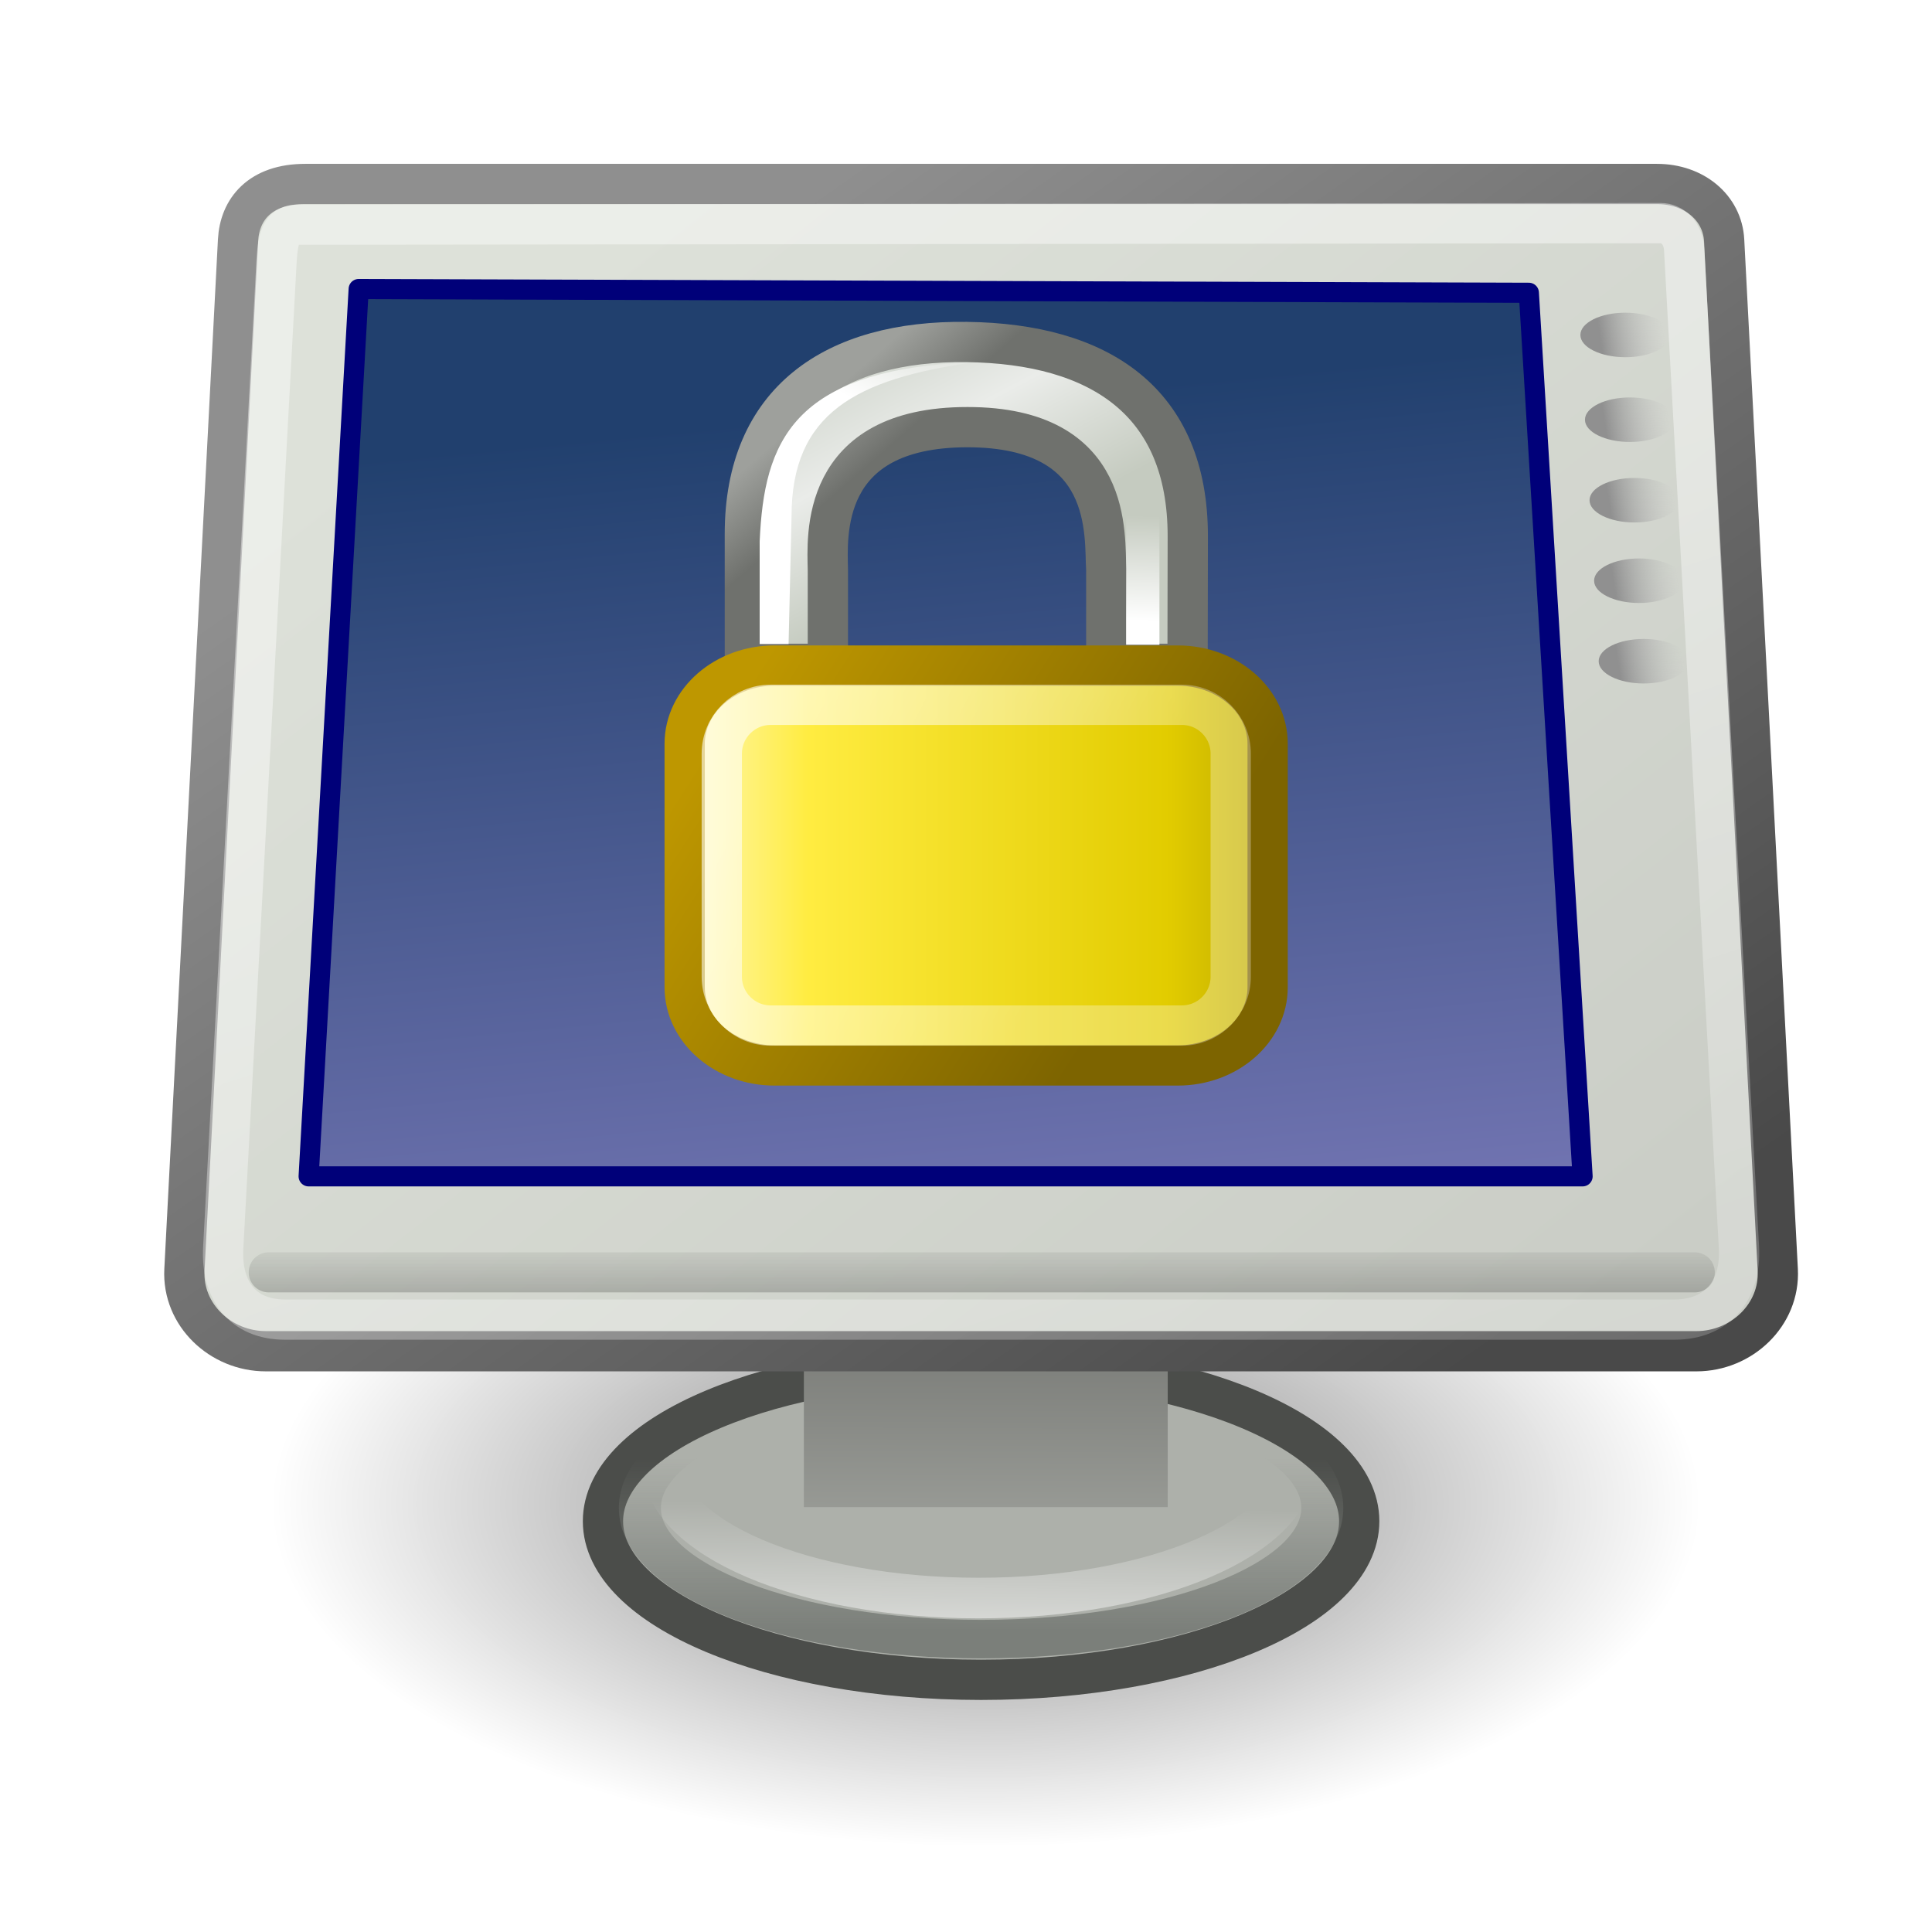
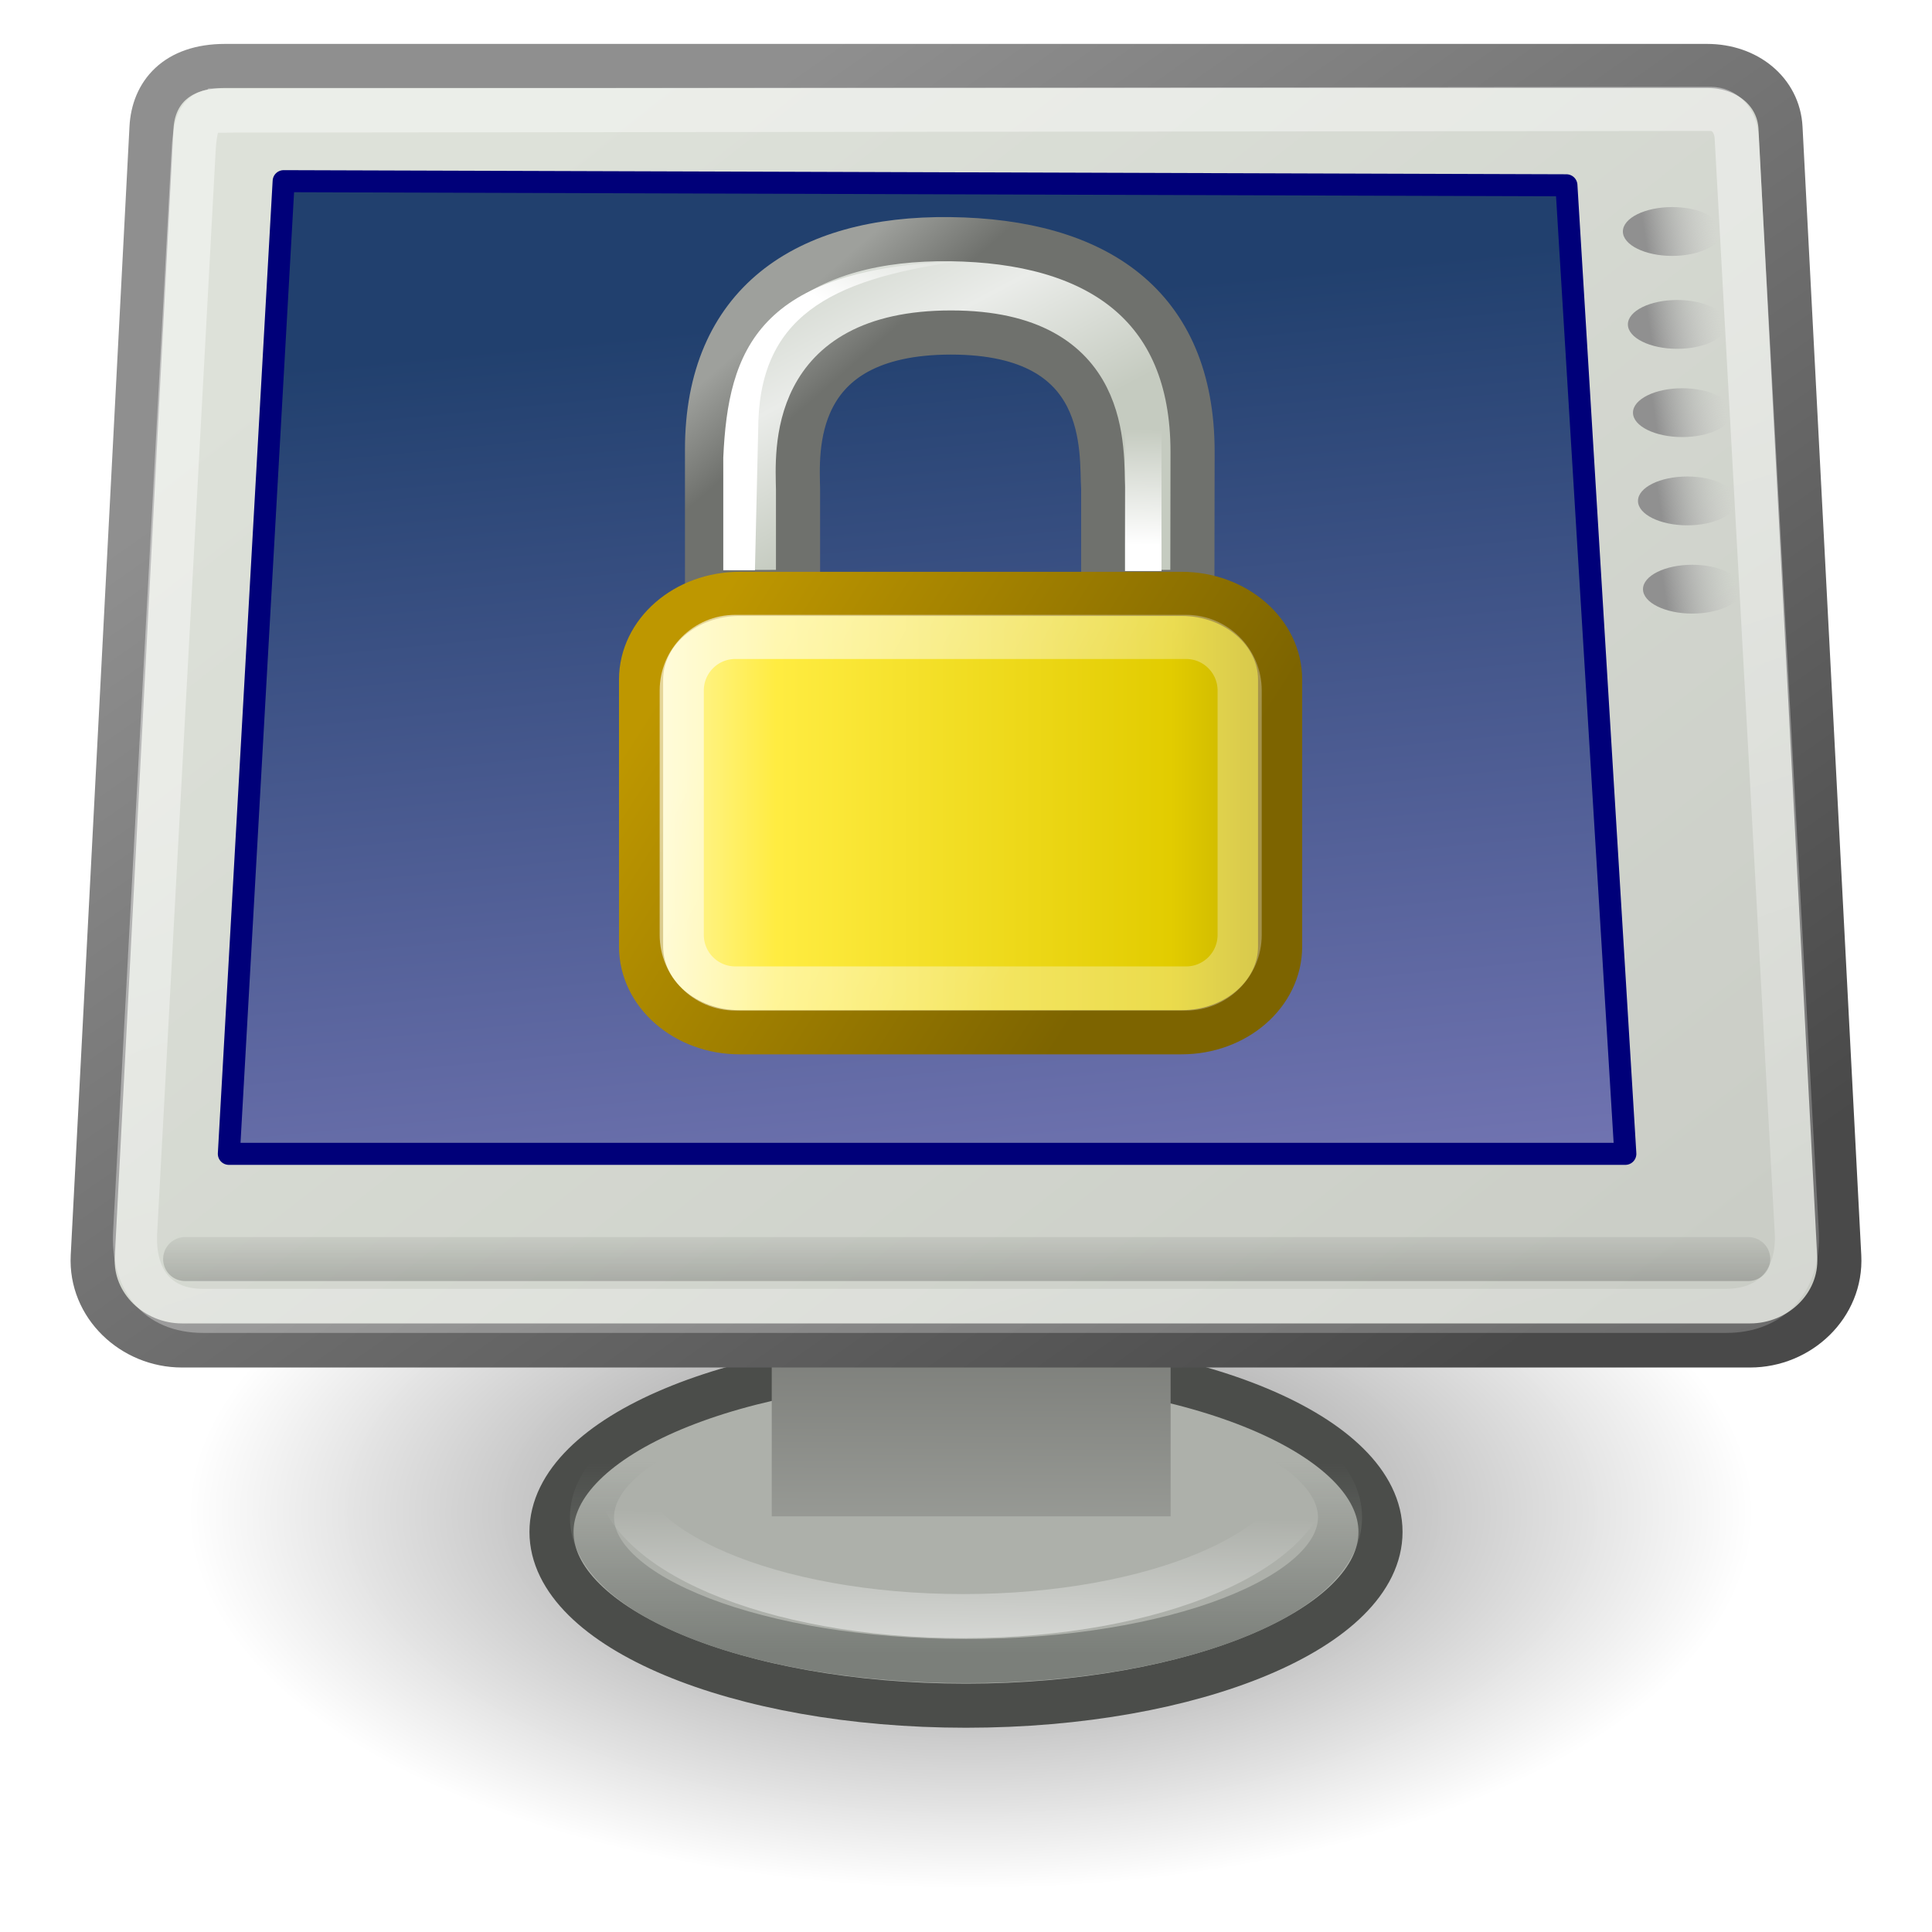
- <svg xmlns="http://www.w3.org/2000/svg" xmlns:xlink="http://www.w3.org/1999/xlink" width="48px" height="48px" id="svg2327" version="1.1">
+ <svg xmlns="http://www.w3.org/2000/svg" xmlns:xlink="http://www.w3.org/1999/xlink" width="22" height="22" id="svg2327" version="1.1">
  <defs id="defs3">
    <linearGradient id="linearGradient12071">
      <stop style="stop-color:#ffffff;stop-opacity:1;" offset="0" id="stop12073" />
      <stop style="stop-color:#ffffff;stop-opacity:0;" offset="1" id="stop12075" />
    </linearGradient>
    <linearGradient id="linearGradient9845">
      <stop style="stop-color:#ffffff;stop-opacity:1;" offset="0" id="stop9847" />
      <stop style="stop-color:#ffffff;stop-opacity:0.495;" offset="1" id="stop9849" />
    </linearGradient>
    <linearGradient id="linearGradient11327">
      <stop style="stop-color:#7d6400;stop-opacity:1;" offset="0" id="stop11329" />
      <stop style="stop-color:#be9700;stop-opacity:1;" offset="1" id="stop11331" />
    </linearGradient>
    <linearGradient id="linearGradient2092">
      <stop id="stop2094" offset="0" style="stop-color:#fff7b0;stop-opacity:1;" />
      <stop style="stop-color:#ffec41;stop-opacity:1;" offset="0.21" id="stop2098" />
      <stop id="stop2293" offset="0.84" style="stop-color:#e2cc00;stop-opacity:1;" />
      <stop id="stop2100" offset="1" style="stop-color:#c3af00;stop-opacity:1;" />
    </linearGradient>
    <linearGradient id="linearGradient11335">
      <stop style="stop-color:#6f716d;stop-opacity:1;" offset="0" id="stop11337" />
      <stop style="stop-color:#9ea09c;stop-opacity:1;" offset="1" id="stop11339" />
    </linearGradient>
    <linearGradient id="linearGradient10591">
      <stop style="stop-color:#cad0c6;stop-opacity:1;" offset="0" id="stop10593" />
      <stop id="stop10599" offset="0.5" style="stop-color:#eaece9;stop-opacity:1;" />
      <stop style="stop-color:#c5cbc0;stop-opacity:1;" offset="1" id="stop10595" />
    </linearGradient>
    <linearGradient id="linearGradient2329">
      <stop id="stop2331" offset="0" style="stop-color:#ffffff;stop-opacity:1;" />
      <stop id="stop2333" offset="1" style="stop-color:#ffffff;stop-opacity:0;" />
    </linearGradient>
    <linearGradient id="linearGradient2321">
      <stop id="stop2323" offset="0" style="stop-color:#7b7f7a;stop-opacity:1;" />
      <stop id="stop2325" offset="1" style="stop-color:#7b7f7a;stop-opacity:0;" />
    </linearGradient>
    <linearGradient id="linearGradient2711">
      <stop id="stop2713" offset="0" style="stop-color:#909090;stop-opacity:1;" />
      <stop id="stop2715" offset="1" style="stop-color:#bebebe;stop-opacity:0;" />
    </linearGradient>
    <linearGradient id="linearGradient2701">
      <stop id="stop2703" offset="0" style="stop-color:#585956;stop-opacity:1;" />
      <stop id="stop2705" offset="1" style="stop-color:#bbbeb8;stop-opacity:1;" />
    </linearGradient>
    <linearGradient id="linearGradient2683">
      <stop id="stop2685" offset="0" style="stop-color:#000000;stop-opacity:1;" />
      <stop id="stop2687" offset="1" style="stop-color:#000000;stop-opacity:0;" />
    </linearGradient>
    <linearGradient id="linearGradient2675">
      <stop id="stop2677" offset="0" style="stop-color:#7979b8;stop-opacity:1" />
      <stop id="stop2679" offset="1" style="stop-color:#21406e;stop-opacity:1" />
    </linearGradient>
    <linearGradient id="linearGradient2667">
      <stop id="stop2669" offset="0" style="stop-color:#ffffff;stop-opacity:1;" />
      <stop id="stop2671" offset="1" style="stop-color:#fcfcff;stop-opacity:0;" />
    </linearGradient>
    <linearGradient id="linearGradient2454">
      <stop style="stop-color:#000000;stop-opacity:1;" offset="0" id="stop2456" />
      <stop style="stop-color:#000000;stop-opacity:0;" offset="1" id="stop2458" />
    </linearGradient>
    <linearGradient id="linearGradient2415">
      <stop style="stop-color:#ffffff;stop-opacity:1;" offset="0" id="stop2417" />
      <stop style="stop-color:#ffffff;stop-opacity:0;" offset="1" id="stop2419" />
    </linearGradient>
    <linearGradient id="linearGradient2253">
      <stop style="stop-color:#8f8f8f;stop-opacity:1;" offset="0" id="stop2255" />
      <stop style="stop-color:#494949;stop-opacity:1;" offset="1" id="stop2257" />
    </linearGradient>
    <linearGradient id="linearGradient2245">
      <stop style="stop-color:#dde1d9;stop-opacity:1;" offset="0" id="stop2247" />
      <stop style="stop-color:#cacdc6;stop-opacity:1;" offset="1" id="stop2249" />
    </linearGradient>
-     <linearGradient xlink:href="#linearGradient2245" id="linearGradient2251" gradientTransform="matrix(1.129863,0,0,0.885063,2.875,1.570628)" x1="8.612" y1="7.229" x2="34.784" y2="33.34" gradientUnits="userSpaceOnUse" />
-     <linearGradient xlink:href="#linearGradient2415" id="linearGradient2421" gradientTransform="matrix(1.108069,0,0,0.902471,5.5,3.875)" x1="17.698" y1="13.005" x2="34.975" y2="55.201" gradientUnits="userSpaceOnUse" />
-     <radialGradient xlink:href="#linearGradient2454" id="radialGradient2460" gradientTransform="scale(1.925808,0.519262)" cx="12.576" cy="67.502" fx="12.576" fy="67.502" r="8.766" gradientUnits="userSpaceOnUse" />
-     <linearGradient gradientUnits="userSpaceOnUse" y2="8.867" x2="16.316" y1="32.622" x1="19.15" gradientTransform="matrix(1.174139,0,0,0.945431,5.221825,1.543476)" id="linearGradient2681" xlink:href="#linearGradient2675" />
-     <linearGradient gradientUnits="userSpaceOnUse" y2="162.451" x2="3.707" y1="171.291" x1="3.707" gradientTransform="matrix(5.705159,0,0,0.17528,5.5,2.195627)" id="linearGradient2689" xlink:href="#linearGradient2683" />
-     <linearGradient gradientUnits="userSpaceOnUse" y2="64.893" x2="12.128" y1="53.535" x1="12.207" gradientTransform="matrix(1.816345,0,0,1.278927,2.5,-40.24508)" id="linearGradient2707" xlink:href="#linearGradient2701" />
-     <linearGradient gradientUnits="userSpaceOnUse" y2="3.845" x2="35.521" y1="3.938" x1="34.301" id="linearGradient2717" xlink:href="#linearGradient2711" />
-     <linearGradient y2="3.845" x2="35.521" y1="3.938" x1="34.301" gradientUnits="userSpaceOnUse" id="linearGradient2721" xlink:href="#linearGradient2711" />
-     <linearGradient y2="3.845" x2="35.521" y1="3.938" x1="34.301" gradientUnits="userSpaceOnUse" id="linearGradient2725" xlink:href="#linearGradient2711" />
-     <linearGradient y2="3.845" x2="35.521" y1="3.938" x1="34.301" gradientUnits="userSpaceOnUse" id="linearGradient2729" xlink:href="#linearGradient2711" />
-     <linearGradient y2="3.845" x2="35.521" y1="3.938" x1="34.301" gradientUnits="userSpaceOnUse" id="linearGradient2733" xlink:href="#linearGradient2711" />
-     <linearGradient y2="31.246" x2="32.537" y1="5.382" x1="10.391" gradientTransform="matrix(1.104397,0,0,0.905471,4.5,2.875)" gradientUnits="userSpaceOnUse" id="linearGradient1561" xlink:href="#linearGradient2253" />
-     <linearGradient gradientUnits="userSpaceOnUse" y2="28.206" x2="-35.658" y1="33.416" x1="-35.658" id="linearGradient2327" xlink:href="#linearGradient2321" />
-     <linearGradient gradientUnits="userSpaceOnUse" y2="30.962" x2="-35.075" y1="34.242" x1="-35.123" id="linearGradient2337" xlink:href="#linearGradient2329" />
+     <linearGradient xlink:href="#linearGradient2245" id="linearGradient2251" gradientTransform="matrix(0.5676694,0,0,0.4446762,0.1979023,25.24395)" x1="8.612" y1="7.229" x2="34.784" y2="33.34" gradientUnits="userSpaceOnUse" />
+     <linearGradient xlink:href="#linearGradient2415" id="linearGradient2421" gradientTransform="matrix(0.5567196,0,0,0.4534224,1.516763,26.40171)" x1="17.698" y1="13.005" x2="34.975" y2="55.201" gradientUnits="userSpaceOnUse" />
+     <radialGradient xlink:href="#linearGradient2454" id="radialGradient2460" gradientTransform="matrix(1.016192,0,0,0.4873119,-1.721636,10.33366)" cx="12.576" cy="67.502" fx="12.576" fy="67.502" r="8.766" gradientUnits="userSpaceOnUse" />
+     <linearGradient gradientUnits="userSpaceOnUse" y2="8.867" x2="16.316" y1="32.622" x1="19.15" gradientTransform="matrix(0.5899147,0,0,0.4750065,1.377001,25.2303)" id="linearGradient2681" xlink:href="#linearGradient2675" />
+     <linearGradient gradientUnits="userSpaceOnUse" y2="162.451" x2="3.707" y1="171.291" x1="3.707" gradientTransform="matrix(2.866404,0,0,0.08806474,1.516763,25.55796)" id="linearGradient2689" xlink:href="#linearGradient2683" />
+     <linearGradient gradientUnits="userSpaceOnUse" y2="64.893" x2="12.128" y1="53.535" x1="12.207" gradientTransform="matrix(0.9125739,0,0,0.6425626,0.00949329,4.234764)" id="linearGradient2707" xlink:href="#linearGradient2701" />
+     <linearGradient gradientUnits="userSpaceOnUse" y2="3.845" x2="35.521" y1="3.938" x1="34.301" id="linearGradient2717" xlink:href="#linearGradient2711" gradientTransform="matrix(0.6688443,0,0,0.33082,-4.220574,27.33314)" />
+     <linearGradient y2="3.845" x2="35.521" y1="3.938" x1="34.301" gradientUnits="userSpaceOnUse" id="linearGradient2721" xlink:href="#linearGradient2711" gradientTransform="matrix(0.6688443,0,0,0.33082,-4.163499,28.39113)" />
+     <linearGradient y2="3.845" x2="35.521" y1="3.938" x1="34.301" gradientUnits="userSpaceOnUse" id="linearGradient2725" xlink:href="#linearGradient2711" gradientTransform="matrix(0.6688443,0,0,0.33082,-4.106423,29.39598)" />
+     <linearGradient y2="3.845" x2="35.521" y1="3.938" x1="34.301" gradientUnits="userSpaceOnUse" id="linearGradient2729" xlink:href="#linearGradient2711" gradientTransform="matrix(0.6688443,0,0,0.33082,-4.049348,30.40083)" />
+     <linearGradient y2="3.845" x2="35.521" y1="3.938" x1="34.301" gradientUnits="userSpaceOnUse" id="linearGradient2733" xlink:href="#linearGradient2711" gradientTransform="matrix(0.6688443,0,0,0.33082,-3.992273,31.40567)" />
+     <linearGradient y2="31.246" x2="32.537" y1="5.382" x1="10.391" gradientTransform="matrix(0.5548747,0,0,0.4549296,1.014339,25.89929)" gradientUnits="userSpaceOnUse" id="linearGradient1561" xlink:href="#linearGradient2253" />
+     <linearGradient gradientUnits="userSpaceOnUse" y2="28.206" x2="-35.658" y1="33.416" x1="-35.658" id="linearGradient2327" xlink:href="#linearGradient2321" gradientTransform="matrix(0.4533731,0,0,0.4158306,27.16655,30.91997)" />
+     <linearGradient gradientUnits="userSpaceOnUse" y2="30.962" x2="-35.075" y1="34.242" x1="-35.123" id="linearGradient2337" xlink:href="#linearGradient2329" gradientTransform="matrix(0.4208035,0,0,0.4283937,25.97377,29.98457)" />
    <linearGradient xlink:href="#linearGradient10591" id="linearGradient1886" gradientUnits="userSpaceOnUse" gradientTransform="matrix(0.480246,0,0,0.497322,29.22711,23.01153)" x1="12.887" y1="4.36" x2="20.087" y2="18.414" />
    <linearGradient xlink:href="#linearGradient11335" id="linearGradient1888" gradientUnits="userSpaceOnUse" gradientTransform="matrix(0.480246,0,0,0.497322,29.22711,23.01153)" x1="19.251" y1="9.664" x2="16.198" y2="6.04" />
    <linearGradient xlink:href="#linearGradient2092" id="linearGradient1890" gradientUnits="userSpaceOnUse" gradientTransform="matrix(0.490236,0,0,0.534297,29.28263,21.67589)" x1="6.727" y1="32.162" x2="40.938" y2="32.162" />
    <linearGradient xlink:href="#linearGradient11327" id="linearGradient1892" gradientUnits="userSpaceOnUse" gradientTransform="matrix(0.490236,0,0,0.534297,29.28263,22.22637)" x1="31.63" y1="41.792" x2="8.671" y2="25.794" />
    <linearGradient xlink:href="#linearGradient9845" id="linearGradient1894" gradientUnits="userSpaceOnUse" gradientTransform="matrix(0.453445,0,0,0.470026,30.17248,24.3894)" x1="10.907" y1="25.002" x2="30.875" y2="36.127" />
    <linearGradient xlink:href="#linearGradient12071" id="linearGradient1896" gradientUnits="userSpaceOnUse" gradientTransform="matrix(0.980472,0,0,0.461806,23.89003,23.47875)" x1="14.218" y1="6.88" x2="17.859" y2="3.957" />
    <linearGradient xlink:href="#linearGradient12071" id="linearGradient1898" gradientUnits="userSpaceOnUse" gradientTransform="matrix(0.980472,0,0,0.490236,34.67523,22.83397)" x1="11.5" y1="20.58" x2="11.779" y2="14.26" />
  </defs>
-   <g id="layer1">
-     <path style="opacity:0.509;overflow:visible;display:inline;visibility:visible;stroke-opacity:0.701;stroke-dashoffset:0;stroke-miterlimit:4;marker-end:none;marker-mid:none;marker-start:none;marker:none;stroke-linejoin:miter;stroke-linecap:round;stroke-width:1;stroke:none;fill-rule:evenodd;fill-opacity:1;fill:url(#radialGradient2460);color:#000000" id="path2452" d="M 41.101 35.051 A 16.882 4.552 0 1 1  7.336,35.051 A 16.882 4.552 0 1 1  41.101 35.051 z" transform="matrix(1.050251,0,0,1.867888,-0.945558,-28.10611)" />
-     <path style="color:#000000;fill:#adb0aa;fill-opacity:1;fill-rule:evenodd;stroke:#4b4d4a;stroke-width:1;stroke-linecap:butt;stroke-linejoin:miter;marker:none;marker-start:none;marker-mid:none;marker-end:none;stroke-miterlimit:4;stroke-dashoffset:0;stroke-opacity:1;visibility:visible;display:inline;overflow:visible" id="path2407" d="M -26.264 29.716 A 9.394 3.94 0 1 1  -45.053,29.716 A 9.394 3.94 0 1 1  -26.264 29.716 z" transform="translate(60.03339,8.07843)" />
-     <path transform="matrix(0.902373,0,0,0.82765,56.55215,12.86792)" d="M -26.264 29.716 A 9.394 3.94 0 1 1  -45.053,29.716 A 9.394 3.94 0 1 1  -26.264 29.716 z" id="path1825" style="color:#000000;fill:none;fill-opacity:1;fill-rule:evenodd;stroke:url(#linearGradient2327);stroke-width:1.157;stroke-linecap:butt;stroke-linejoin:miter;marker:none;marker-start:none;marker-mid:none;marker-end:none;stroke-miterlimit:4;stroke-dasharray:none;stroke-dashoffset:0;stroke-opacity:1;visibility:visible;display:inline;overflow:visible" />
-     <path style="color:#000000;fill:none;fill-opacity:1;fill-rule:evenodd;stroke:url(#linearGradient2337);stroke-width:1.183;stroke-linecap:butt;stroke-linejoin:miter;marker:none;marker-start:none;marker-mid:none;marker-end:none;stroke-miterlimit:4;stroke-dasharray:none;stroke-dashoffset:0;stroke-opacity:1;visibility:visible;display:inline;overflow:visible;opacity:0.49" id="path2983" d="M -26.264 29.716 A 9.394 3.94 0 1 1  -45.053,29.716 A 9.394 3.94 0 1 1  -26.264 29.716 z" transform="matrix(0.837548,0,0,0.852655,54.17811,11.00615)" />
-     <rect y="31.079" x="19.972" height="6.365" width="9.04" id="rect2699" style="color:#000000;fill:url(#linearGradient2707);fill-opacity:1;fill-rule:evenodd;stroke:none;stroke-width:0.609;stroke-linecap:butt;stroke-linejoin:miter;marker:none;marker-start:none;marker-mid:none;marker-end:none;stroke-miterlimit:4;stroke-dashoffset:0;stroke-opacity:1;visibility:visible;display:inline;overflow:visible" />
-     <path style="color:#000000;fill:url(#linearGradient2251);fill-opacity:1;fill-rule:evenodd;stroke:url(#linearGradient1561);stroke-width:1;stroke-linecap:butt;stroke-linejoin:miter;marker:none;marker-start:none;marker-mid:none;marker-end:none;stroke-miterlimit:4;stroke-dashoffset:0;stroke-opacity:1;visibility:visible;display:inline;overflow:visible" d="M 7.581,4.571 L 41.169,4.571 C 42.08,4.571 42.793,5.154 42.836,5.972 L 44.168,31.55 C 44.226,32.668 43.267,33.571 42.148,33.571 L 6.602,33.571 C 5.483,33.571 4.524,32.668 4.582,31.55 L 5.914,5.972 C 5.954,5.199 6.462,4.571 7.581,4.571 z " id="rect2404" />
-     <path id="path2377" d="M 8.911,7.181 L 7.668,29.226 L 39.319,29.226 L 37.984,7.274 L 8.911,7.181 z " style="fill:url(#linearGradient2681);fill-opacity:1;fill-rule:evenodd;stroke:#000079;stroke-width:0.5;stroke-linecap:butt;stroke-linejoin:round;stroke-miterlimit:4;stroke-dasharray:none;stroke-opacity:1" />
-     <path style="fill:none;fill-opacity:0.75;fill-rule:evenodd;stroke:url(#linearGradient2689);stroke-width:0.996;stroke-linecap:round;stroke-linejoin:miter;stroke-miterlimit:4;stroke-opacity:0.248;opacity:0.837" d="M 6.677,31.611 L 42.106,31.611" id="path2393" />
-     <path id="path2397" d="M 7.415,5.581 L 41.26,5.544 C 41.544,5.543 41.819,5.781 41.842,6.196 L 43.204,30.999 C 43.262,32.056 42.664,32.785 41.606,32.785 L 7.082,32.785 C 6.023,32.785 5.489,32.056 5.546,30.999 L 6.87,6.505 C 6.909,5.789 7.036,5.582 7.415,5.581 z " style="color:#000000;fill:none;fill-opacity:1;fill-rule:evenodd;stroke:url(#linearGradient2421);stroke-width:1;stroke-linecap:butt;stroke-linejoin:miter;marker:none;marker-start:none;marker-mid:none;marker-end:none;stroke-miterlimit:4;stroke-dashoffset:0;stroke-opacity:0.701;visibility:visible;display:inline;overflow:visible;opacity:0.6" />
-     <path transform="matrix(1.331237,0,0,0.658449,-5.91933,5.728866)" d="M 35.621 3.938 A 0.84 0.84 0 1 1  33.941,3.938 A 0.84 0.84 0 1 1  35.621 3.938 z" id="path2709" style="color:#000000;fill:url(#linearGradient2717);fill-opacity:1;fill-rule:evenodd;stroke:none;stroke-width:0.5;stroke-linecap:butt;stroke-linejoin:miter;marker:none;marker-start:none;marker-mid:none;marker-end:none;stroke-miterlimit:4;stroke-dashoffset:0;stroke-opacity:1;visibility:visible;display:inline;overflow:visible" />
-     <path style="color:#000000;fill:url(#linearGradient2721);fill-opacity:1;fill-rule:evenodd;stroke:none;stroke-width:0.5;stroke-linecap:butt;stroke-linejoin:miter;marker:none;marker-start:none;marker-mid:none;marker-end:none;stroke-miterlimit:4;stroke-dashoffset:0;stroke-opacity:1;visibility:visible;display:inline;overflow:visible" id="path2719" d="M 35.621 3.938 A 0.84 0.84 0 1 1  33.941,3.938 A 0.84 0.84 0 1 1  35.621 3.938 z" transform="matrix(1.331237,0,0,0.658449,-5.80573,7.83465)" />
-     <path transform="matrix(1.331237,0,0,0.658449,-5.69213,9.83465)" d="M 35.621 3.938 A 0.84 0.84 0 1 1  33.941,3.938 A 0.84 0.84 0 1 1  35.621 3.938 z" id="path2723" style="color:#000000;fill:url(#linearGradient2725);fill-opacity:1;fill-rule:evenodd;stroke:none;stroke-width:0.5;stroke-linecap:butt;stroke-linejoin:miter;marker:none;marker-start:none;marker-mid:none;marker-end:none;stroke-miterlimit:4;stroke-dashoffset:0;stroke-opacity:1;visibility:visible;display:inline;overflow:visible" />
-     <path style="color:#000000;fill:url(#linearGradient2729);fill-opacity:1;fill-rule:evenodd;stroke:none;stroke-width:0.5;stroke-linecap:butt;stroke-linejoin:miter;marker:none;marker-start:none;marker-mid:none;marker-end:none;stroke-miterlimit:4;stroke-dashoffset:0;stroke-opacity:1;visibility:visible;display:inline;overflow:visible" id="path2727" d="M 35.621 3.938 A 0.84 0.84 0 1 1  33.941,3.938 A 0.84 0.84 0 1 1  35.621 3.938 z" transform="matrix(1.331237,0,0,0.658449,-5.57853,11.83465)" />
-     <path transform="matrix(1.331237,0,0,0.658449,-5.46493,13.83465)" d="M 35.621 3.938 A 0.84 0.84 0 1 1  33.941,3.938 A 0.84 0.84 0 1 1  35.621 3.938 z" id="path2731" style="color:#000000;fill:url(#linearGradient2733);fill-opacity:1;fill-rule:evenodd;stroke:none;stroke-width:0.5;stroke-linecap:butt;stroke-linejoin:miter;marker:none;marker-start:none;marker-mid:none;marker-end:none;stroke-miterlimit:4;stroke-dashoffset:0;stroke-opacity:1;visibility:visible;display:inline;overflow:visible" />
-     <g id="g1879" transform="matrix(0.844217,0,0,0.844217,-10.3995,-12.36372)">
-       <path id="path2086" d="M 34.239,34.181 L 34.239,30.36 C 34.239,26.446 36.862,24.661 40.763,24.71 C 44.685,24.759 47.274,26.462 47.274,30.422 L 47.268,34.181 L 44.875,34.181 L 44.875,31.406 C 44.81,30.443 45.142,27.216 40.79,27.216 C 36.409,27.216 36.666,30.455 36.682,31.425 L 36.682,34.181 L 34.239,34.181 z " style="fill:url(#linearGradient1886);fill-opacity:1;fill-rule:evenodd;stroke:url(#linearGradient1888);stroke-width:1.185;stroke-linecap:butt;stroke-linejoin:miter;stroke-miterlimit:4;stroke-dasharray:none;stroke-opacity:1" />
+   <g id="layer1" transform="translate(0,-26)">
+     <ellipse style="color:#000000;display:inline;overflow:visible;visibility:visible;opacity:0.509;fill:url(#radialGradient2460);fill-opacity:1;fill-rule:evenodd;stroke:none;stroke-width:0.704;stroke-linecap:round;stroke-linejoin:miter;stroke-miterlimit:4;stroke-dashoffset:0;stroke-opacity:0.701;marker:none;marker-start:none;marker-mid:none;marker-end:none" id="path2452" cx="11.058" cy="43.228" rx="8.908" ry="4.272" />
+     <ellipse style="color:#000000;display:inline;overflow:visible;visibility:visible;fill:#adb0aa;fill-opacity:1;fill-rule:evenodd;stroke:#4b4d4a;stroke-width:0.502;stroke-linecap:butt;stroke-linejoin:miter;stroke-miterlimit:4;stroke-dashoffset:0;stroke-opacity:1;marker:none;marker-start:none;marker-mid:none;marker-end:none" id="path2407" cx="11" cy="43.444" rx="4.72" ry="1.979" />
+     <ellipse id="path1825" style="color:#000000;display:inline;overflow:visible;visibility:visible;fill:none;fill-opacity:1;fill-rule:evenodd;stroke:url(#linearGradient2327);stroke-width:0.502;stroke-linecap:butt;stroke-linejoin:miter;stroke-miterlimit:4;stroke-dasharray:none;stroke-dashoffset:0;stroke-opacity:1;marker:none;marker-start:none;marker-mid:none;marker-end:none" cx="11" cy="43.277" rx="4.259" ry="1.638" />
+     <ellipse style="color:#000000;display:inline;overflow:visible;visibility:visible;opacity:0.49;fill:none;fill-opacity:1;fill-rule:evenodd;stroke:url(#linearGradient2337);stroke-width:0.502;stroke-linecap:butt;stroke-linejoin:miter;stroke-miterlimit:4;stroke-dasharray:none;stroke-dashoffset:0;stroke-opacity:1;marker:none;marker-start:none;marker-mid:none;marker-end:none" id="path2983" cx="10.969" cy="42.715" rx="3.953" ry="1.688" />
+     <rect y="40.069" x="8.788" height="3.198" width="4.542" id="rect2699" style="color:#000000;display:inline;overflow:visible;visibility:visible;fill:url(#linearGradient2707);fill-opacity:1;fill-rule:evenodd;stroke:none;stroke-width:0.306;stroke-linecap:butt;stroke-linejoin:miter;stroke-miterlimit:4;stroke-dashoffset:0;stroke-opacity:1;marker:none;marker-start:none;marker-mid:none;marker-end:none" />
+     <path style="color:#000000;display:inline;overflow:visible;visibility:visible;fill:url(#linearGradient2251);fill-opacity:1;fill-rule:evenodd;stroke:url(#linearGradient1561);stroke-width:0.502;stroke-linecap:butt;stroke-linejoin:miter;stroke-miterlimit:4;stroke-dashoffset:0;stroke-opacity:1;marker:none;marker-start:none;marker-mid:none;marker-end:none" d="M 2.562,26.751 H 19.438 c 0.458,0 0.816,0.293 0.837,0.704 l 0.669,12.851 c 0.029,0.562 -0.453,1.015 -1.015,1.015 H 2.071 c -0.562,0 -1.044,-0.453 -1.015,-1.015 l 0.669,-12.851 c 0.02,-0.389 0.275,-0.704 0.837,-0.704 z" id="rect2404" />
+     <path id="path2377" d="M 3.23,28.063 2.606,39.139 H 18.508 L 17.837,28.11 Z" style="fill:url(#linearGradient2681);fill-opacity:1;fill-rule:evenodd;stroke:#000079;stroke-width:0.251;stroke-linecap:butt;stroke-linejoin:round;stroke-miterlimit:4;stroke-dasharray:none;stroke-opacity:1" />
+     <path style="opacity:0.837;fill:none;fill-opacity:0.75;fill-rule:evenodd;stroke:url(#linearGradient2689);stroke-width:0.501;stroke-linecap:round;stroke-linejoin:miter;stroke-miterlimit:4;stroke-opacity:0.248" d="M 2.108,40.337 H 19.908" id="path2393" />
+     <path id="path2397" d="m 2.479,27.259 17.005,-0.019 c 0.143,-1.59e-4 0.281,0.119 0.292,0.328 l 0.684,12.462 c 0.029,0.531 -0.271,0.897 -0.803,0.897 H 2.311 c -0.532,0 -0.8,-0.366 -0.772,-0.897 l 0.665,-12.306 c 0.019,-0.36 0.084,-0.464 0.274,-0.464 z" style="color:#000000;display:inline;overflow:visible;visibility:visible;opacity:0.6;fill:none;fill-opacity:1;fill-rule:evenodd;stroke:url(#linearGradient2421);stroke-width:0.502;stroke-linecap:butt;stroke-linejoin:miter;stroke-miterlimit:4;stroke-dashoffset:0;stroke-opacity:0.701;marker:none;marker-start:none;marker-mid:none;marker-end:none" />
+     <ellipse id="path2709" style="color:#000000;display:inline;overflow:visible;visibility:visible;fill:url(#linearGradient2717);fill-opacity:1;fill-rule:evenodd;stroke:none;stroke-width:0.235;stroke-linecap:butt;stroke-linejoin:miter;stroke-miterlimit:4;stroke-dashoffset:0;stroke-opacity:1;marker:none;marker-start:none;marker-mid:none;marker-end:none" cx="19.042" cy="28.636" rx="0.562" ry="0.278" />
+     <ellipse style="color:#000000;display:inline;overflow:visible;visibility:visible;fill:url(#linearGradient2721);fill-opacity:1;fill-rule:evenodd;stroke:none;stroke-width:0.235;stroke-linecap:butt;stroke-linejoin:miter;stroke-miterlimit:4;stroke-dashoffset:0;stroke-opacity:1;marker:none;marker-start:none;marker-mid:none;marker-end:none" id="path2719" cx="19.099" cy="29.694" rx="0.562" ry="0.278" />
+     <ellipse id="path2723" style="color:#000000;display:inline;overflow:visible;visibility:visible;fill:url(#linearGradient2725);fill-opacity:1;fill-rule:evenodd;stroke:none;stroke-width:0.235;stroke-linecap:butt;stroke-linejoin:miter;stroke-miterlimit:4;stroke-dashoffset:0;stroke-opacity:1;marker:none;marker-start:none;marker-mid:none;marker-end:none" cx="19.157" cy="30.699" rx="0.562" ry="0.278" />
+     <ellipse style="color:#000000;display:inline;overflow:visible;visibility:visible;fill:url(#linearGradient2729);fill-opacity:1;fill-rule:evenodd;stroke:none;stroke-width:0.235;stroke-linecap:butt;stroke-linejoin:miter;stroke-miterlimit:4;stroke-dashoffset:0;stroke-opacity:1;marker:none;marker-start:none;marker-mid:none;marker-end:none" id="path2727" cx="19.214" cy="31.704" rx="0.562" ry="0.278" />
+     <ellipse id="path2731" style="color:#000000;display:inline;overflow:visible;visibility:visible;fill:url(#linearGradient2733);fill-opacity:1;fill-rule:evenodd;stroke:none;stroke-width:0.235;stroke-linecap:butt;stroke-linejoin:miter;stroke-miterlimit:4;stroke-dashoffset:0;stroke-opacity:1;marker:none;marker-start:none;marker-mid:none;marker-end:none" cx="19.271" cy="32.709" rx="0.562" ry="0.278" />
+     <g id="g1879" transform="matrix(0.4241542,0,0,0.4241542,-6.471515,18.24301)">
+       <path id="path2086" d="m 34.239,34.181 v -3.822 c 0,-3.914 2.623,-5.698 6.524,-5.65 3.922,0.049 6.511,1.752 6.511,5.712 l -0.006,3.759 h -2.393 v -2.775 c -0.064,-0.963 0.267,-4.19 -4.085,-4.19 -4.382,0 -4.124,3.238 -4.108,4.209 v 2.756 z" style="fill:url(#linearGradient1886);fill-opacity:1;fill-rule:evenodd;stroke:url(#linearGradient1888);stroke-width:1.185;stroke-linecap:butt;stroke-linejoin:miter;stroke-miterlimit:4;stroke-dasharray:none;stroke-opacity:1" />
      <rect ry="2.303" rx="2.647" y="34.232" x="32.468" height="11.769" width="17.156" id="rect1314" style="fill:url(#linearGradient1890);fill-opacity:1;fill-rule:evenodd;stroke:url(#linearGradient1892);stroke-width:1.185;stroke-linecap:round;stroke-linejoin:round;stroke-miterlimit:4;stroke-dasharray:none;stroke-dashoffset:0;stroke-opacity:1" />
      <rect ry="1.439" rx="1.439" y="35.387" x="33.56" height="9.439" width="14.978" id="rect6903" style="fill:none;fill-opacity:1;fill-rule:evenodd;stroke:url(#linearGradient1894);stroke-width:1.185;stroke-linecap:round;stroke-linejoin:round;stroke-miterlimit:4;stroke-dasharray:none;stroke-dashoffset:0;stroke-opacity:0.601" />
-       <path id="rect11343" d="M 34.675,30.572 C 34.805,27.673 35.611,25.491 40.985,25.306 C 37.505,25.796 35.613,26.812 35.613,29.842 C 35.613,29.842 35.526,33.598 35.526,33.598 L 34.675,33.598 L 34.675,30.572 z " style="fill:url(#linearGradient1896);fill-opacity:1;fill-rule:evenodd;stroke:none;stroke-width:1;stroke-linecap:round;stroke-linejoin:round;stroke-miterlimit:4;stroke-dashoffset:0;stroke-opacity:1" />
+       <path id="rect11343" d="m 34.675,30.572 c 0.13,-2.898 0.936,-5.081 6.31,-5.266 -3.48,0.49 -5.373,1.507 -5.373,4.536 0,0 -0.087,3.755 -0.087,3.755 h -0.85 z" style="fill:url(#linearGradient1896);fill-opacity:1;fill-rule:evenodd;stroke:none;stroke-width:1;stroke-linecap:round;stroke-linejoin:round;stroke-miterlimit:4;stroke-dashoffset:0;stroke-opacity:1" />
      <rect ry="0" rx="0" y="28.717" x="45.46" height="4.902" width="0.98" id="rect1345" style="fill:url(#linearGradient1898);fill-opacity:1;fill-rule:evenodd;stroke:none;stroke-width:1;stroke-linecap:round;stroke-linejoin:round;stroke-miterlimit:4;stroke-dasharray:none;stroke-dashoffset:0;stroke-opacity:1" />
    </g>
  </g>
</svg>
